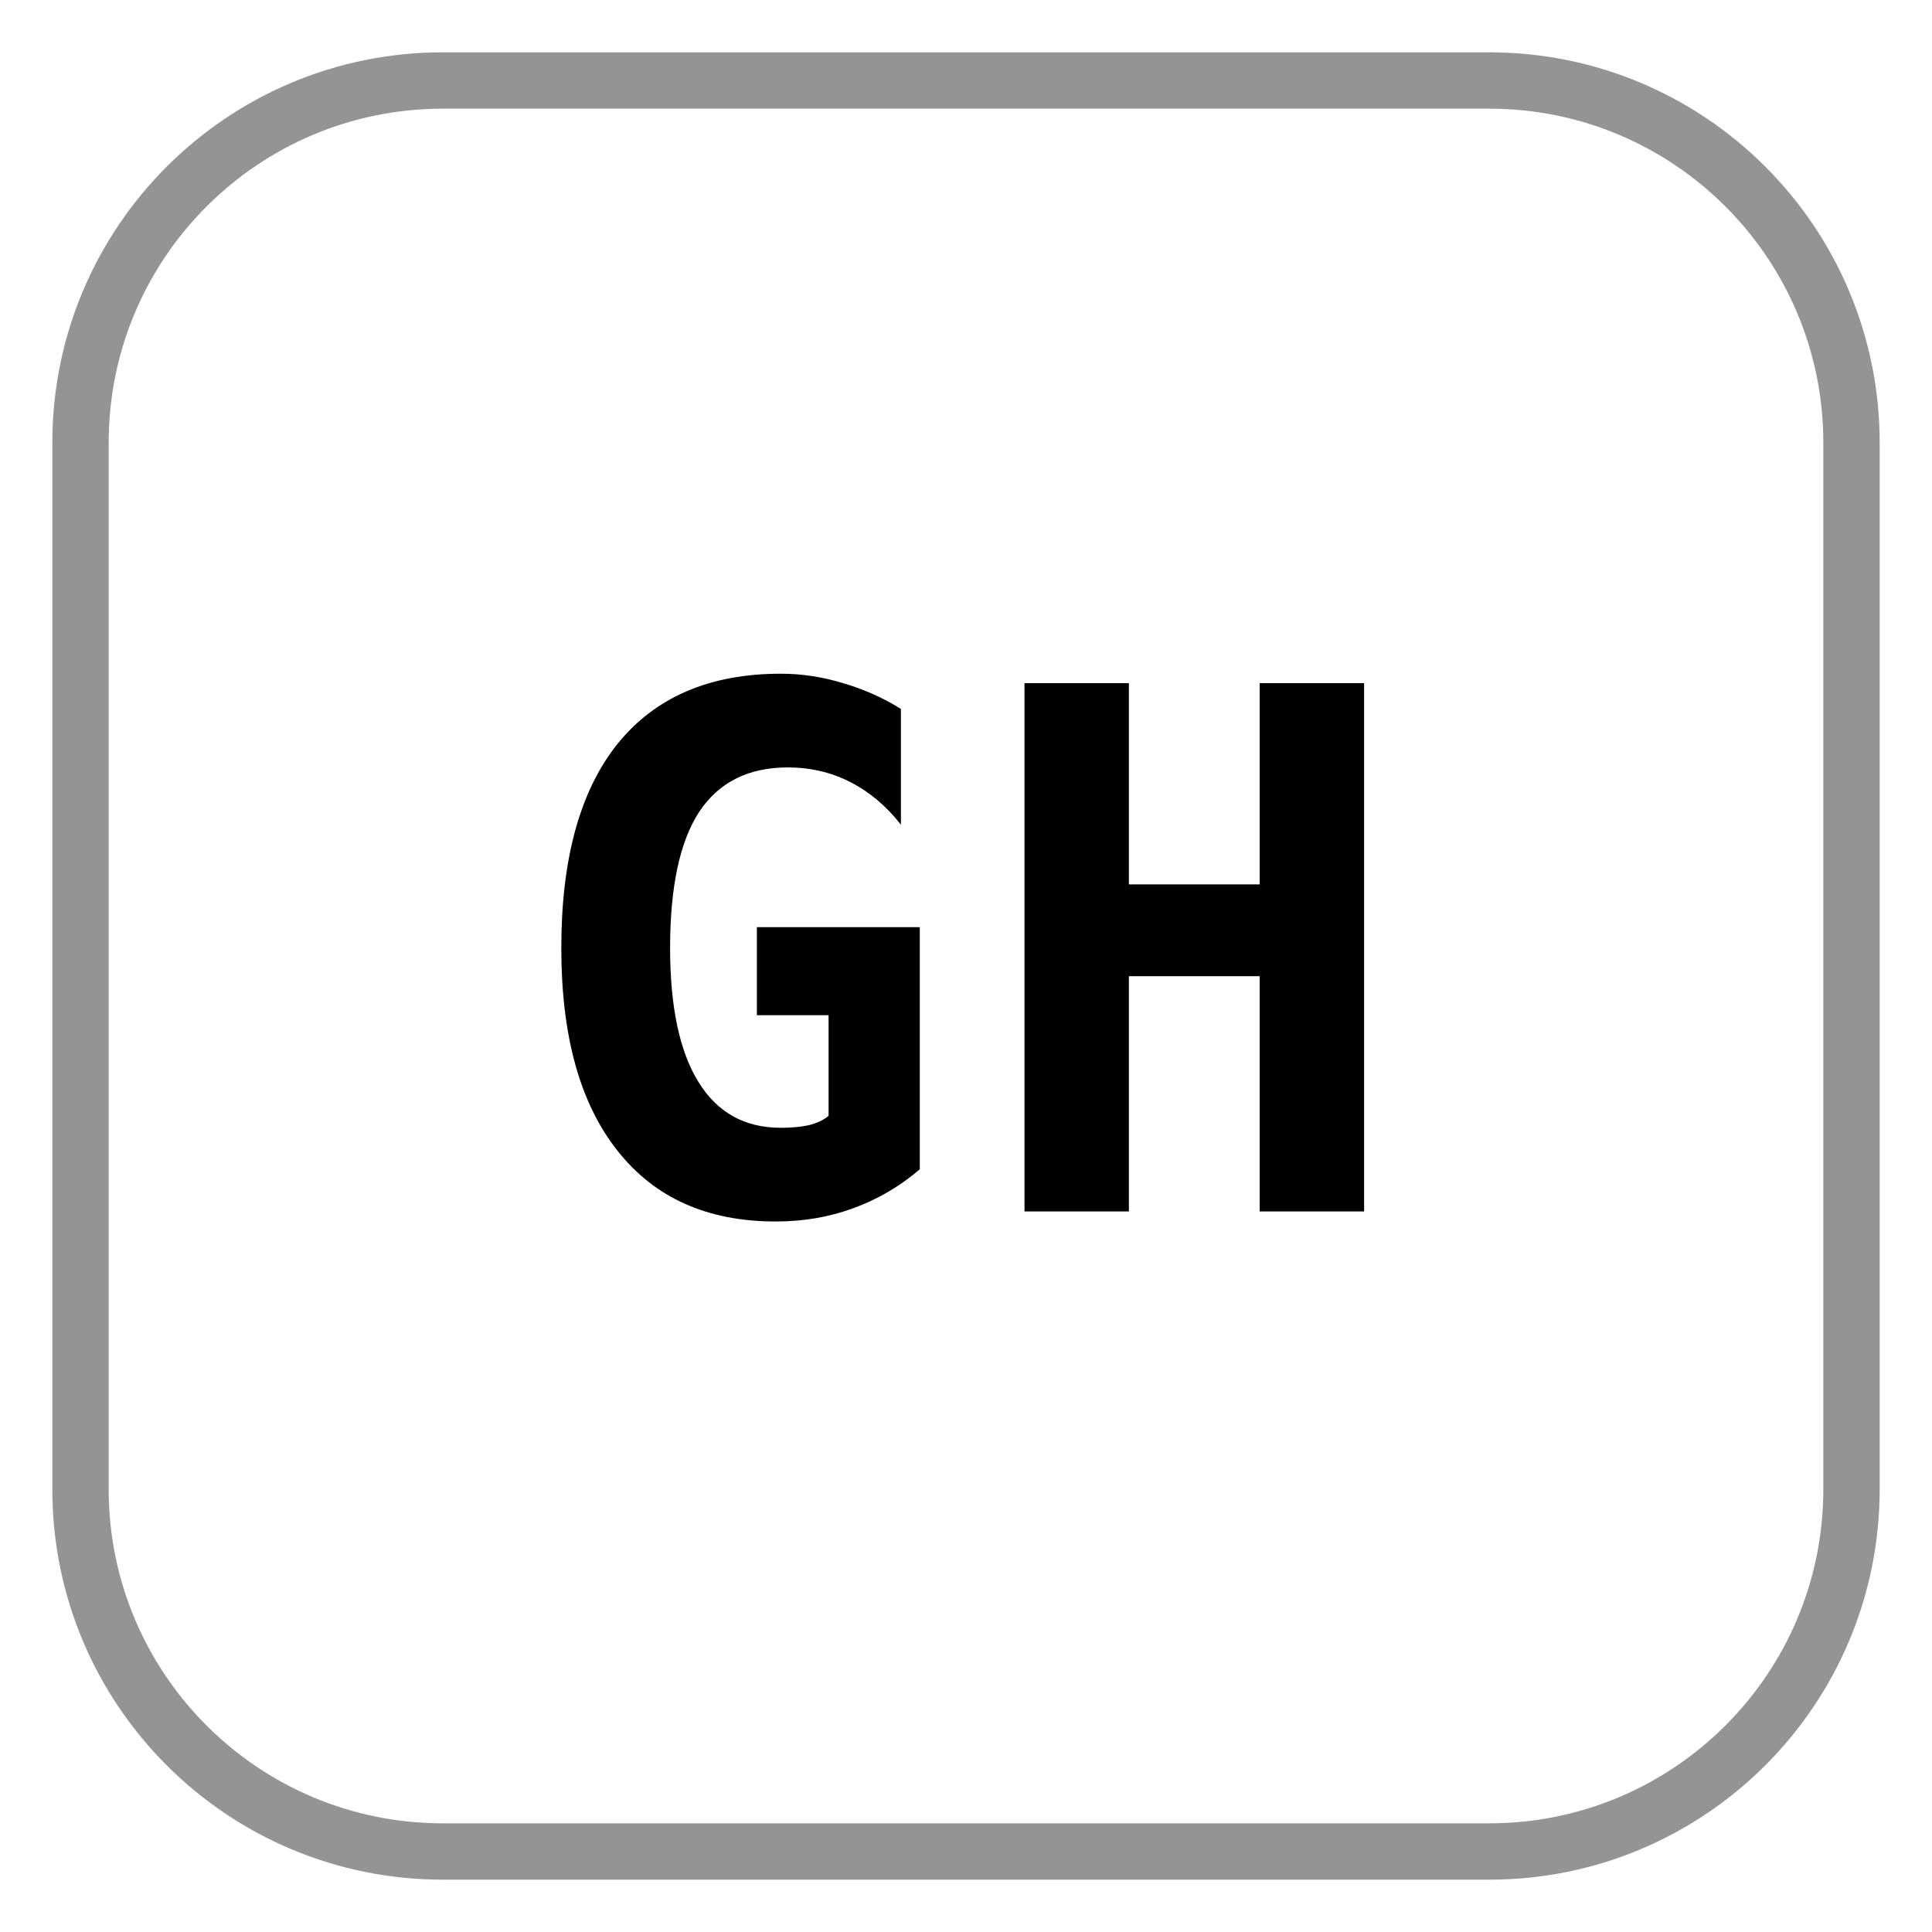
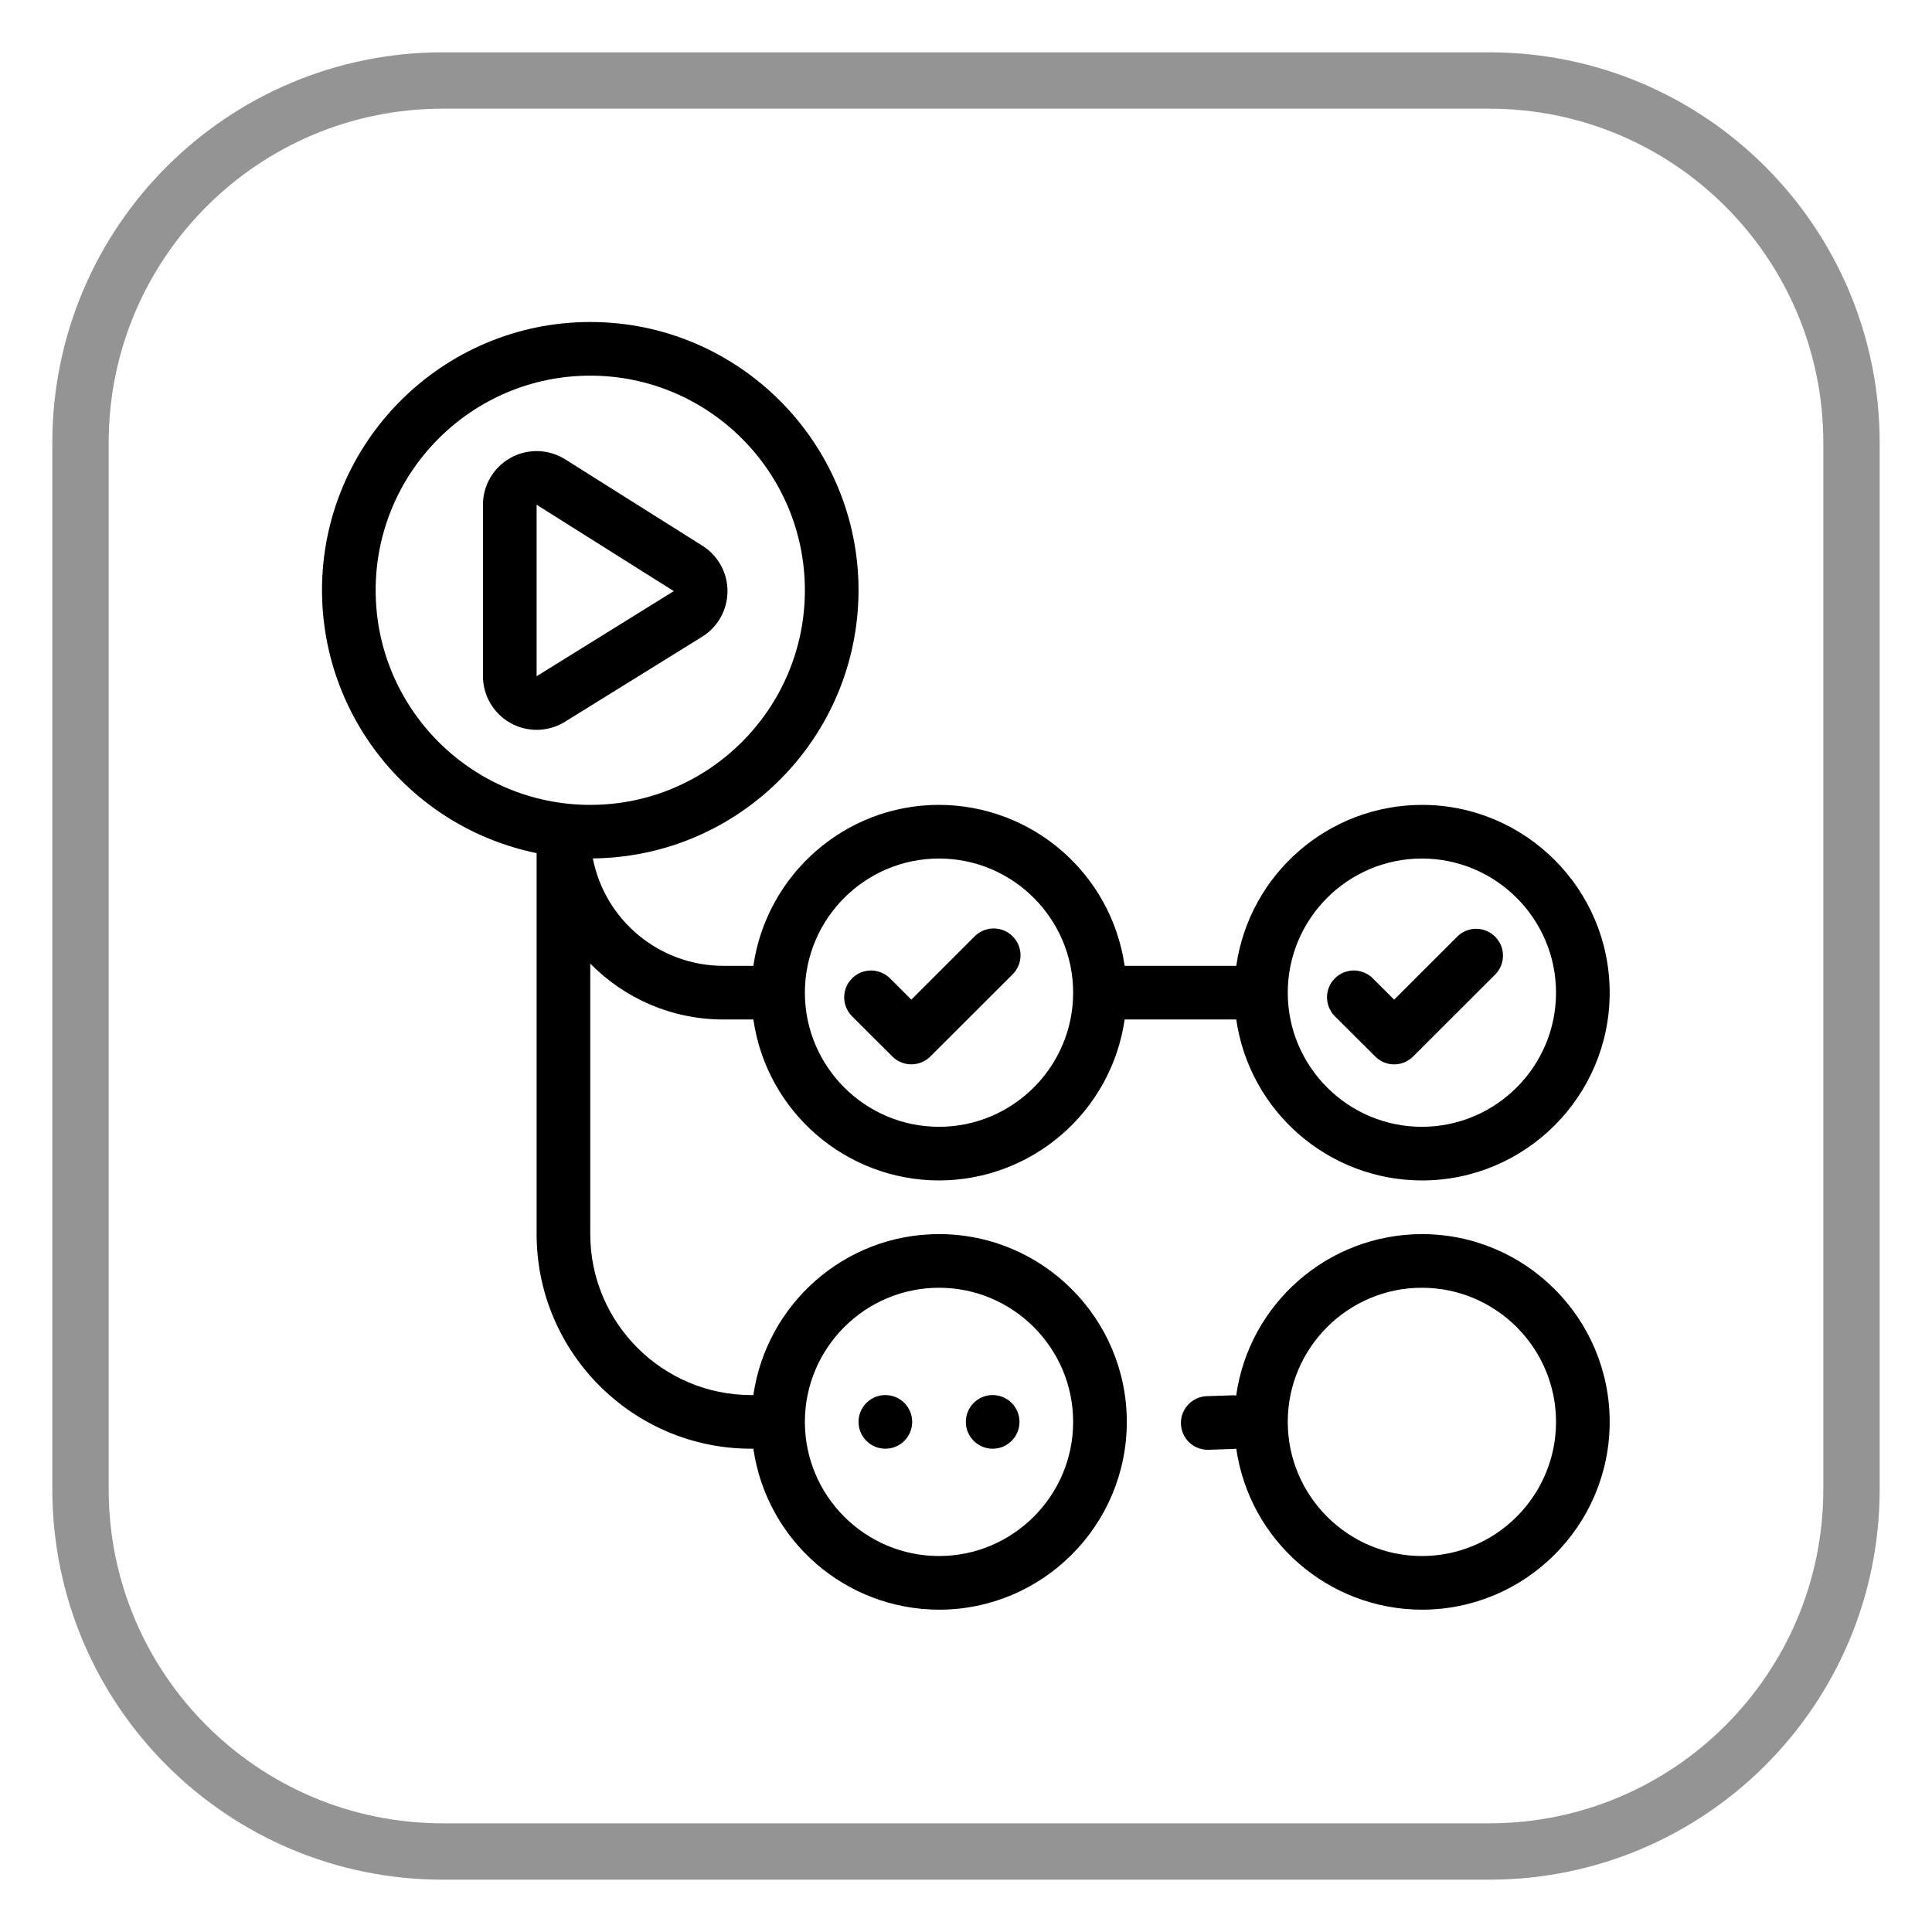
<svg xmlns="http://www.w3.org/2000/svg" viewBox="0 0 48 48" fill="currentColor" aria-hidden="true">
  <rect x="2" y="2" width="44" height="44" rx="9" fill="none" stroke="currentColor" stroke-width="1.4" opacity="0.42" />
-   <text x="24" y="30.1" text-anchor="middle" font-family="'JetBrains Mono',ui-monospace,monospace" font-size="18" font-weight="600" letter-spacing="0.5" fill="currentColor">GH</text>
+   <g transform="translate(8 8) scale(1.333)">
+     <path d="M10.984 13.836a.5.5 0 0 1-.353-.146l-.745-.743a.5.5 0 1 1 .706-.708l.392.391 1.181-1.18a.5.5 0 0 1 .708.707l-1.535 1.533a.504.504 0 0 1-.354.146zm9.353-.147l1.534-1.532a.5.5 0 0 0-.707-.707l-1.181 1.18-.392-.391a.5.5 0 1 0-.706.708l.746.743a.497.497 0 0 0 .706-.001zM4.527 7.452l2.557-1.585A1 1 0 0 0 7.09 4.17L4.533 2.56A1 1 0 0 0 3 3.406v3.196a1.001 1.001 0 0 0 1.527.85zm2.03-2.436L4 6.602V3.406l2.557 1.61zM24 12.5c0 1.93-1.57 3.5-3.5 3.5a3.503 3.503 0 0 1-3.46-3h-2.08a3.503 3.503 0 0 1-3.46 3 3.502 3.502 0 0 1-3.46-3h-.558c-.972 0-1.85-.399-2.482-1.042V17c0 1.654 1.346 3 3 3h.04c.244-1.693 1.7-3 3.46-3 1.93 0 3.5 1.57 3.5 3.5S13.43 24 11.5 24a3.502 3.502 0 0 1-3.46-3H8c-2.206 0-4-1.794-4-4V9.899A5.008 5.008 0 0 1 0 5c0-2.757 2.243-5 5-5s5 2.243 5 5a5.005 5.005 0 0 1-4.952 4.998A2.482 2.482 0 0 0 7.482 12h.558c.244-1.693 1.7-3 3.46-3a3.502 3.502 0 0 1 3.46 3h2.08a3.503 3.503 0 0 1 3.46-3c1.93 0 3.5 1.57 3.5 3.5zm-15 8c0 1.378 1.122 2.5 2.5 2.5s2.5-1.122 2.5-2.5-1.122-2.5-2.5-2.5S9 19.122 9 20.5zM5 9c2.206 0 4-1.794 4-4S7.206 1 5 1 1 2.794 1 5s1.794 4 4 4zm9 3.5c0-1.378-1.122-2.5-2.5-2.5S9 11.122 9 12.5s1.122 2.5 2.5 2.5 2.5-1.122 2.5-2.5zm9 0c0-1.378-1.122-2.5-2.5-2.5S18 11.122 18 12.5s1.122 2.5 2.5 2.5 2.5-1.122 2.5-2.5zm-13 8a.5.5 0 1 0 1 0 .5.5 0 0 0-1 0zm2 0a.5.5 0 1 0 1 0 .5.5 0 0 0-1 0zm12 0c0 1.93-1.57 3.5-3.5 3.5a3.503 3.503 0 0 1-3.46-3.002c-.007.001-.013.005-.021.005l-.506.017h-.017a.5.5 0 0 1-.016-.999l.506-.017c.018-.002.035.006.052.007A3.503 3.503 0 0 1 20.5 17c1.93 0 3.5 1.57 3.5 3.5zm-1 0c0-1.378-1.122-2.5-2.5-2.5S18 19.122 18 20.5s1.122 2.5 2.5 2.5 2.5-1.122 2.5-2.5z" />
+   </g>
</svg>
